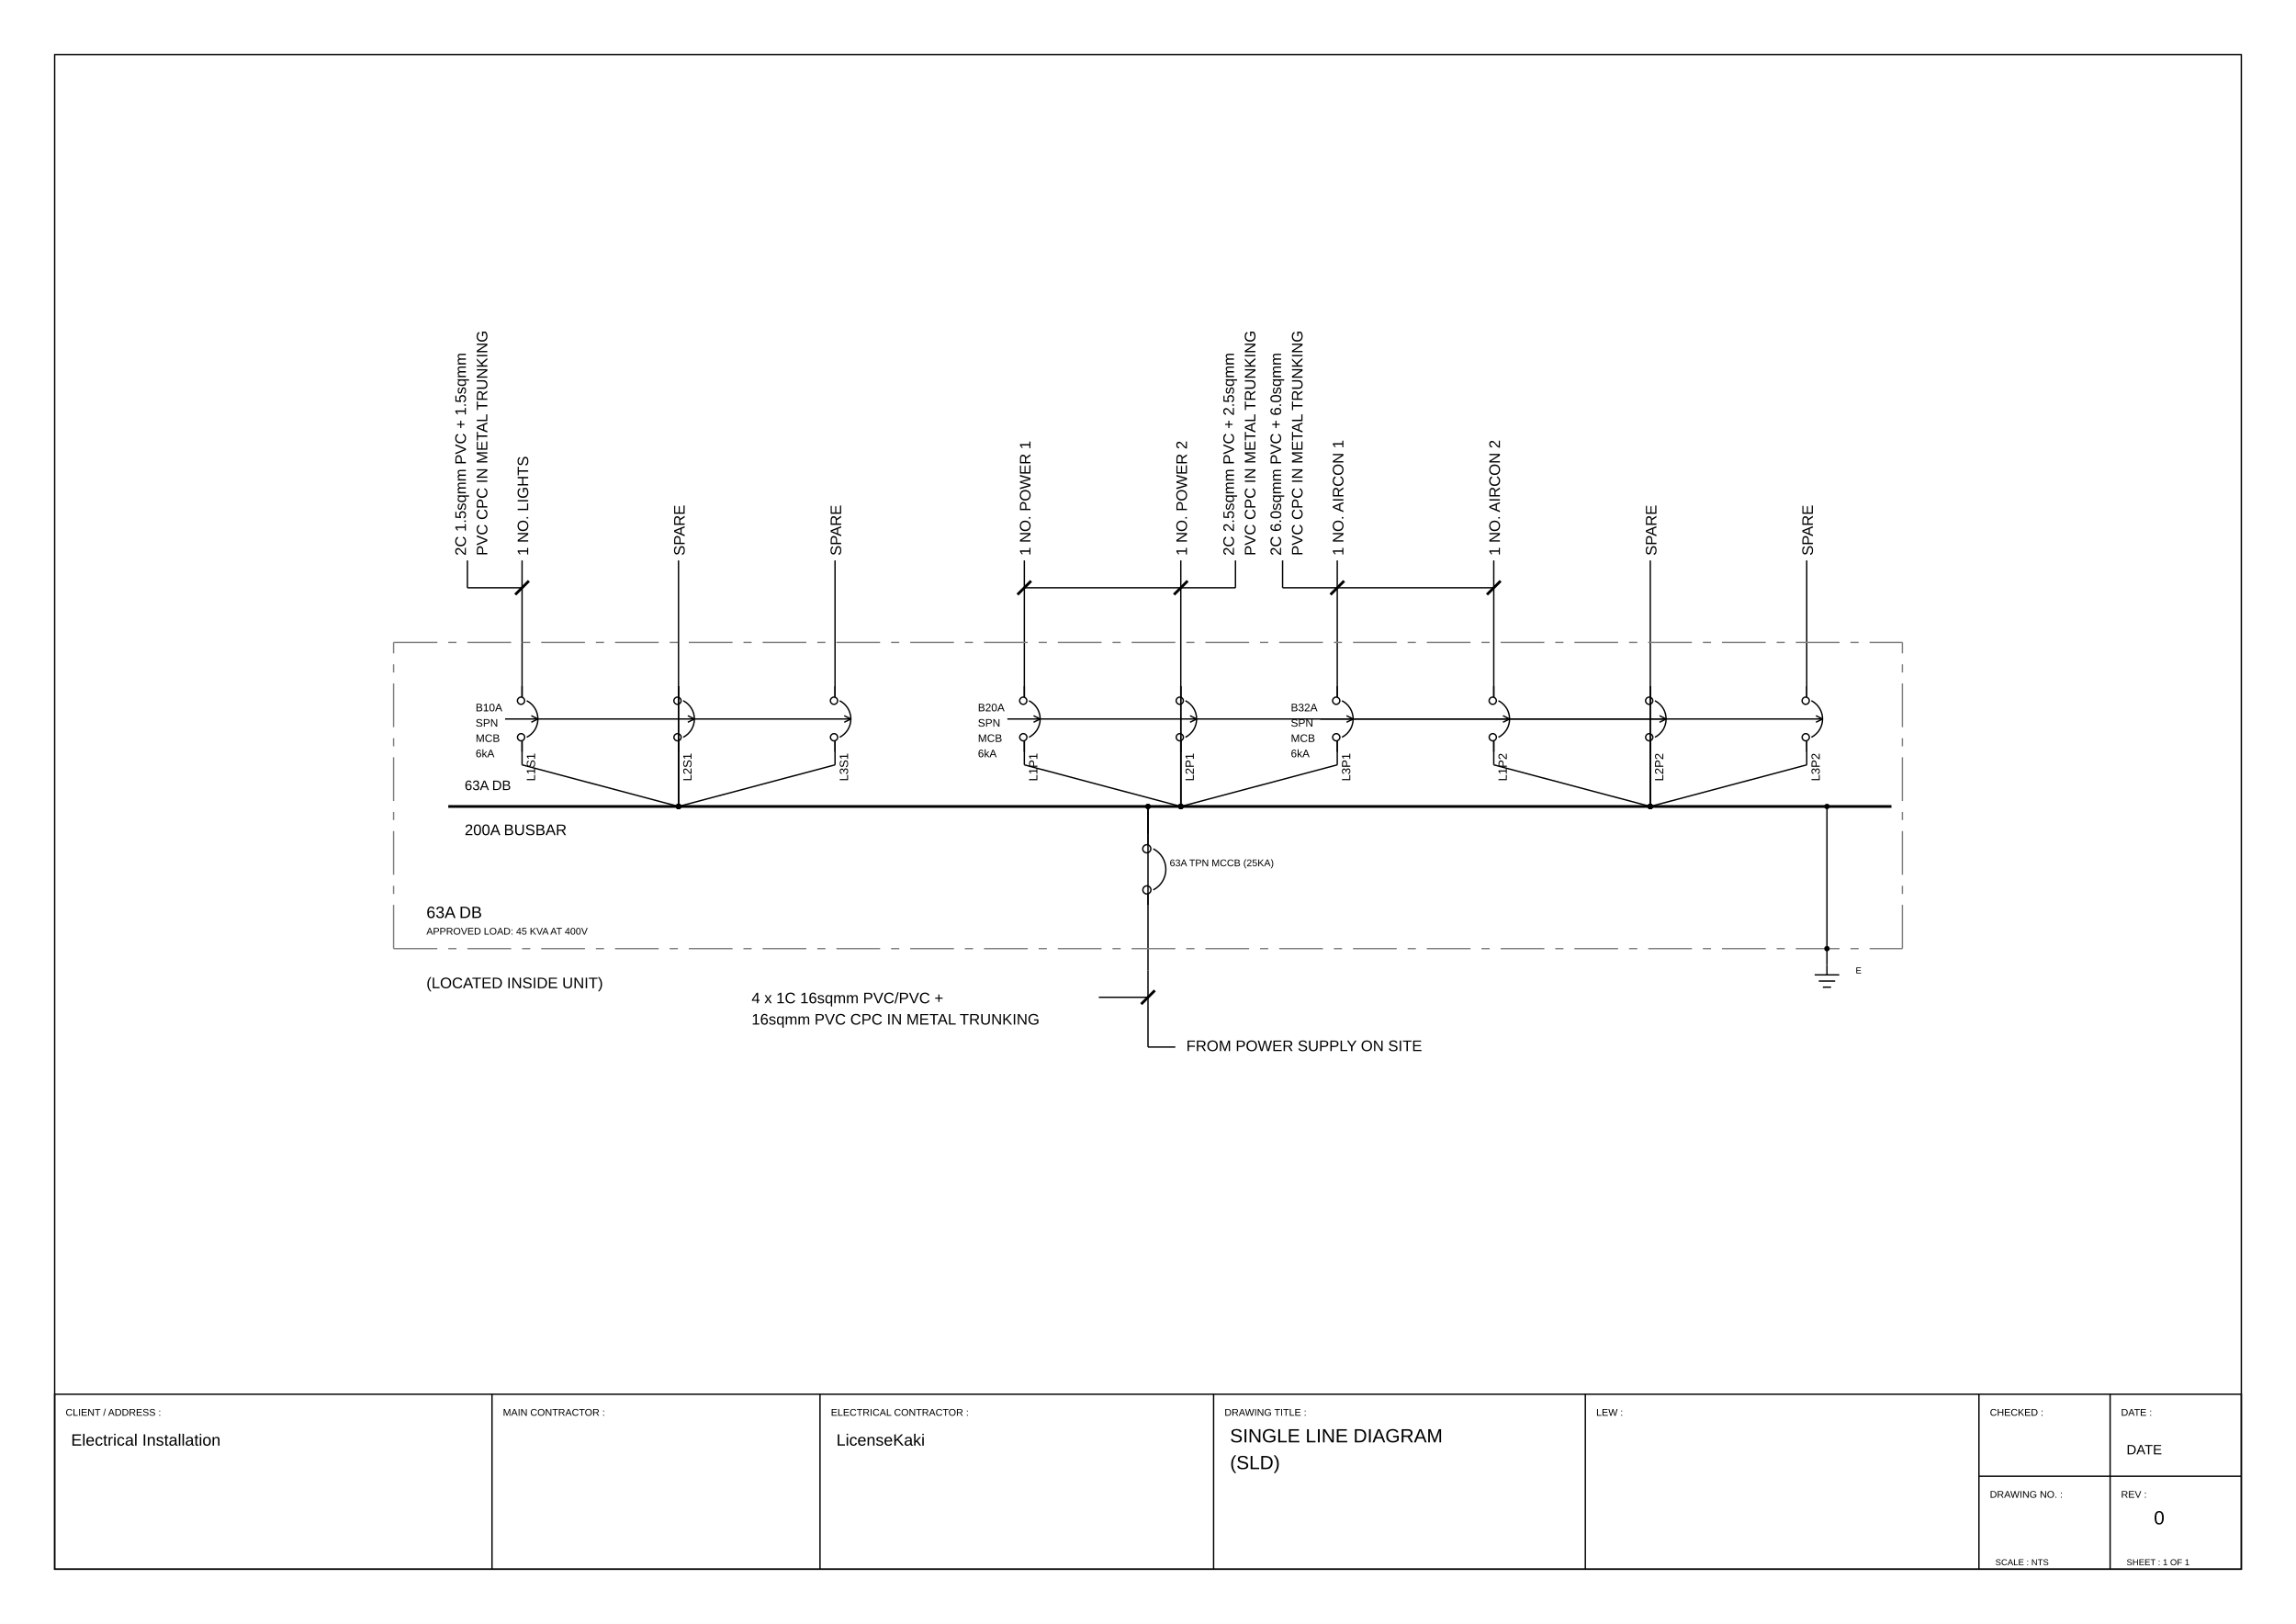
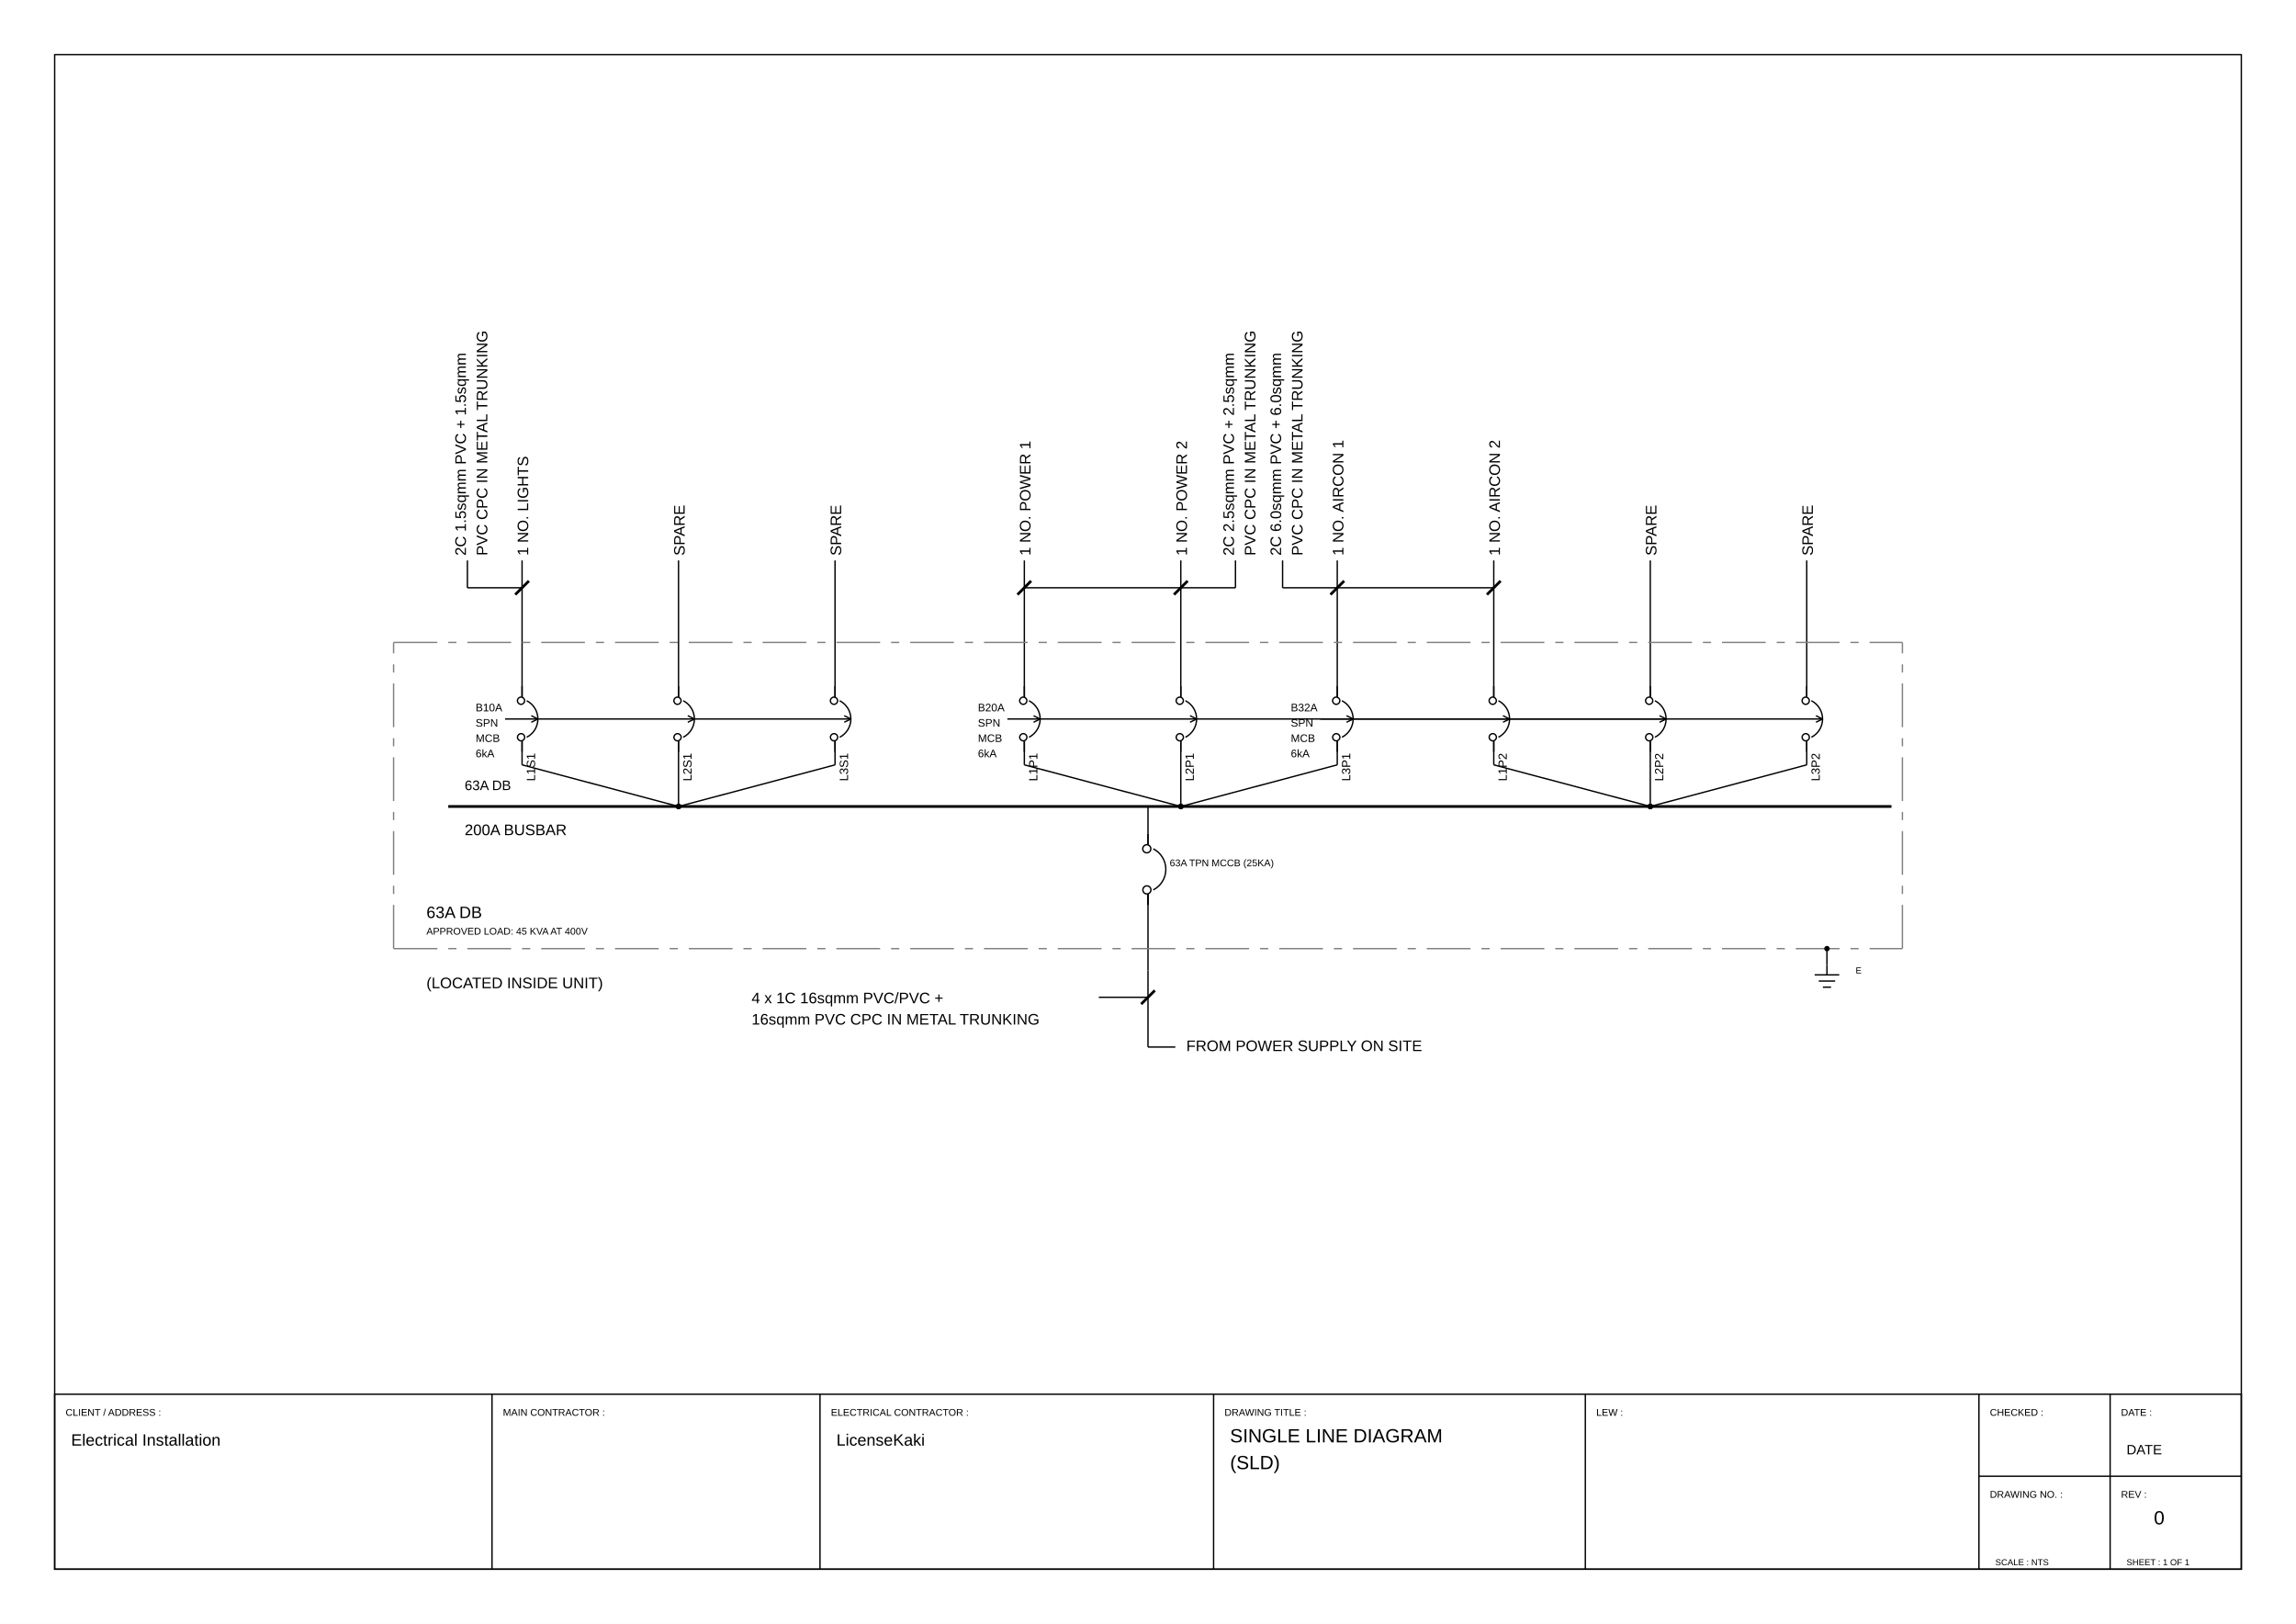
<svg xmlns="http://www.w3.org/2000/svg" viewBox="0 0 420.0 297.0" width="420.0mm" height="297.0mm">
  <rect width="420.0" height="297.0" fill="white" />
  <polygon points="10.00,287.00 410.00,287.00 410.00,10.00 10.00,10.00" stroke="#000000" stroke-width="0.25" fill="none" />
  <polygon points="10.00,287.00 410.00,287.00 410.00,255.00 10.00,255.00" stroke="#000000" stroke-width="0.25" fill="none" />
  <line x1="90.00" y1="255.00" x2="90.00" y2="287.00" stroke="#000000" stroke-width="0.25" fill="none" />
  <line x1="150.00" y1="255.00" x2="150.00" y2="287.00" stroke="#000000" stroke-width="0.25" fill="none" />
  <line x1="222.00" y1="255.00" x2="222.00" y2="287.00" stroke="#000000" stroke-width="0.25" fill="none" />
  <line x1="290.00" y1="255.00" x2="290.00" y2="287.00" stroke="#000000" stroke-width="0.25" fill="none" />
  <line x1="362.00" y1="255.00" x2="362.00" y2="287.00" stroke="#000000" stroke-width="0.25" fill="none" />
  <line x1="362.00" y1="270.00" x2="410.00" y2="270.00" stroke="#000000" stroke-width="0.25" fill="none" />
  <line x1="386.00" y1="255.00" x2="386.00" y2="287.00" stroke="#000000" stroke-width="0.25" fill="none" />
  <text x="12.00" y="258.94" font-family="Arial, Helvetica, sans-serif" font-size="1.8" fill="#000000">CLIENT / ADDRESS :</text>
  <text x="92.00" y="258.94" font-family="Arial, Helvetica, sans-serif" font-size="1.8" fill="#000000">MAIN CONTRACTOR :</text>
  <text x="152.00" y="258.94" font-family="Arial, Helvetica, sans-serif" font-size="1.8" fill="#000000">ELECTRICAL CONTRACTOR :</text>
  <text x="224.00" y="258.94" font-family="Arial, Helvetica, sans-serif" font-size="1.8" fill="#000000">DRAWING TITLE :</text>
  <text x="292.00" y="258.94" font-family="Arial, Helvetica, sans-serif" font-size="1.8" fill="#000000">LEW :</text>
  <text x="364.00" y="258.94" font-family="Arial, Helvetica, sans-serif" font-size="1.8" fill="#000000">CHECKED :</text>
  <text x="388.00" y="258.94" font-family="Arial, Helvetica, sans-serif" font-size="1.8" fill="#000000">DATE :</text>
  <text x="364.00" y="273.94" font-family="Arial, Helvetica, sans-serif" font-size="1.8" fill="#000000">DRAWING NO. :</text>
  <text x="388.00" y="273.94" font-family="Arial, Helvetica, sans-serif" font-size="1.8" fill="#000000">REV :</text>
  <text x="217.00" y="192.24" font-family="Arial, Helvetica, sans-serif" font-size="2.8" fill="#000000">FROM POWER SUPPLY ON SITE</text>
  <path d="M 210.96,162.76 A 4.22,4.22 0 0,0 210.96,155.24" stroke="#000000" stroke-width="0.25" fill="none" />
  <circle cx="209.78" cy="155.24" r="0.74" stroke="#000000" stroke-width="0.25" fill="none" />
  <circle cx="209.80" cy="162.76" r="0.74" stroke="#000000" stroke-width="0.25" fill="none" />
  <line x1="210.00" y1="163.50" x2="210.00" y2="165.50" stroke="#000000" stroke-width="0.25" fill="none" />
  <line x1="210.00" y1="154.50" x2="210.00" y2="152.50" stroke="#000000" stroke-width="0.25" fill="none" />
  <text x="213.96" y="158.44" font-family="Arial, Helvetica, sans-serif" font-size="1.8" fill="#000000">63A TPN MCCB (25KA)</text>
  <line x1="82.00" y1="147.50" x2="346.00" y2="147.50" stroke="#000000" stroke-width="0.50" fill="none" />
  <text x="85.00" y="144.50" font-family="Arial, Helvetica, sans-serif" font-size="2.5" fill="#000000">63A DB</text>
  <text x="85.00" y="152.74" font-family="Arial, Helvetica, sans-serif" font-size="2.8" fill="#000000">200A BUSBAR</text>
  <text x="97.00" y="143.76" font-family="Arial, Helvetica, sans-serif" font-size="2.2" fill="#000000" transform="rotate(-90.0,97.00,142.88)">L1S1</text>
  <path d="M 96.35,134.84 A 3.75,3.75 0 0,0 96.35,128.16" stroke="#000000" stroke-width="0.25" fill="none" />
  <circle cx="95.31" cy="128.16" r="0.66" stroke="#000000" stroke-width="0.25" fill="none" />
  <circle cx="95.32" cy="134.84" r="0.66" stroke="#000000" stroke-width="0.25" fill="none" />
  <line x1="95.50" y1="135.50" x2="95.50" y2="137.50" stroke="#000000" stroke-width="0.25" fill="none" />
  <line x1="95.50" y1="127.50" x2="95.50" y2="125.50" stroke="#000000" stroke-width="0.25" fill="none" />
  <line x1="92.39" y1="131.50" x2="98.39" y2="131.50" stroke="#000000" stroke-width="0.25" fill="none" />
  <line x1="98.39" y1="131.50" x2="97.19" y2="130.90" stroke="#000000" stroke-width="0.25" fill="none" />
  <line x1="98.39" y1="131.50" x2="97.19" y2="132.10" stroke="#000000" stroke-width="0.25" fill="none" />
  <text x="87.00" y="130.10" font-family="Arial, Helvetica, sans-serif" font-size="2.0" fill="#000000">
    <tspan x="87.00">B10A</tspan>
    <tspan x="87.00" dy="2.8">SPN</tspan>
    <tspan x="87.00" dy="2.8">MCB</tspan>
    <tspan x="87.00" dy="2.8">6kA</tspan>
  </text>
  <text x="95.50" y="102.74" font-family="Arial, Helvetica, sans-serif" font-size="2.8" fill="#000000" transform="rotate(-90.0,95.50,101.62)">1 NO. LIGHTS</text>
  <text x="125.62" y="143.76" font-family="Arial, Helvetica, sans-serif" font-size="2.2" fill="#000000" transform="rotate(-90.0,125.62,142.88)">L2S1</text>
  <path d="M 124.98,134.84 A 3.75,3.75 0 0,0 124.98,128.16" stroke="#000000" stroke-width="0.25" fill="none" />
  <circle cx="123.93" cy="128.16" r="0.66" stroke="#000000" stroke-width="0.25" fill="none" />
  <circle cx="123.94" cy="134.84" r="0.66" stroke="#000000" stroke-width="0.25" fill="none" />
  <line x1="124.12" y1="135.50" x2="124.12" y2="137.50" stroke="#000000" stroke-width="0.25" fill="none" />
  <line x1="124.12" y1="127.50" x2="124.12" y2="125.50" stroke="#000000" stroke-width="0.25" fill="none" />
  <line x1="98.39" y1="131.50" x2="127.02" y2="131.50" stroke="#000000" stroke-width="0.25" fill="none" />
  <line x1="127.02" y1="131.50" x2="125.82" y2="130.90" stroke="#000000" stroke-width="0.25" fill="none" />
  <line x1="127.02" y1="131.50" x2="125.82" y2="132.10" stroke="#000000" stroke-width="0.25" fill="none" />
  <text x="124.12" y="102.74" font-family="Arial, Helvetica, sans-serif" font-size="2.8" fill="#000000" transform="rotate(-90.0,124.12,101.62)">SPARE</text>
  <text x="154.25" y="143.76" font-family="Arial, Helvetica, sans-serif" font-size="2.2" fill="#000000" transform="rotate(-90.0,154.25,142.88)">L3S1</text>
  <path d="M 153.60,134.84 A 3.75,3.75 0 0,0 153.60,128.16" stroke="#000000" stroke-width="0.25" fill="none" />
  <circle cx="152.56" cy="128.16" r="0.66" stroke="#000000" stroke-width="0.25" fill="none" />
  <circle cx="152.57" cy="134.84" r="0.66" stroke="#000000" stroke-width="0.25" fill="none" />
  <line x1="152.75" y1="135.50" x2="152.75" y2="137.50" stroke="#000000" stroke-width="0.25" fill="none" />
  <line x1="152.75" y1="127.50" x2="152.75" y2="125.50" stroke="#000000" stroke-width="0.25" fill="none" />
  <line x1="127.02" y1="131.50" x2="155.64" y2="131.50" stroke="#000000" stroke-width="0.25" fill="none" />
  <line x1="155.64" y1="131.50" x2="154.44" y2="130.90" stroke="#000000" stroke-width="0.25" fill="none" />
  <line x1="155.64" y1="131.50" x2="154.44" y2="132.10" stroke="#000000" stroke-width="0.25" fill="none" />
  <text x="152.75" y="102.74" font-family="Arial, Helvetica, sans-serif" font-size="2.8" fill="#000000" transform="rotate(-90.0,152.75,101.62)">SPARE</text>
  <text x="188.88" y="143.76" font-family="Arial, Helvetica, sans-serif" font-size="2.2" fill="#000000" transform="rotate(-90.0,188.88,142.88)">L1P1</text>
  <path d="M 188.23,134.84 A 3.75,3.75 0 0,0 188.23,128.16" stroke="#000000" stroke-width="0.25" fill="none" />
  <circle cx="187.18" cy="128.16" r="0.66" stroke="#000000" stroke-width="0.25" fill="none" />
  <circle cx="187.19" cy="134.84" r="0.66" stroke="#000000" stroke-width="0.25" fill="none" />
  <line x1="187.38" y1="135.50" x2="187.38" y2="137.50" stroke="#000000" stroke-width="0.25" fill="none" />
  <line x1="187.38" y1="127.50" x2="187.38" y2="125.50" stroke="#000000" stroke-width="0.25" fill="none" />
  <line x1="184.27" y1="131.50" x2="190.27" y2="131.50" stroke="#000000" stroke-width="0.25" fill="none" />
  <line x1="190.27" y1="131.50" x2="189.07" y2="130.90" stroke="#000000" stroke-width="0.25" fill="none" />
  <line x1="190.27" y1="131.50" x2="189.07" y2="132.10" stroke="#000000" stroke-width="0.25" fill="none" />
  <text x="178.88" y="130.10" font-family="Arial, Helvetica, sans-serif" font-size="2.0" fill="#000000">
    <tspan x="178.88">B20A</tspan>
    <tspan x="178.88" dy="2.8">SPN</tspan>
    <tspan x="178.88" dy="2.8">MCB</tspan>
    <tspan x="178.88" dy="2.8">6kA</tspan>
  </text>
  <text x="187.38" y="102.74" font-family="Arial, Helvetica, sans-serif" font-size="2.8" fill="#000000" transform="rotate(-90.0,187.38,101.62)">1 NO. POWER 1</text>
  <text x="217.50" y="143.76" font-family="Arial, Helvetica, sans-serif" font-size="2.2" fill="#000000" transform="rotate(-90.0,217.50,142.88)">L2P1</text>
  <path d="M 216.85,134.84 A 3.75,3.75 0 0,0 216.85,128.16" stroke="#000000" stroke-width="0.25" fill="none" />
  <circle cx="215.81" cy="128.16" r="0.66" stroke="#000000" stroke-width="0.25" fill="none" />
  <circle cx="215.82" cy="134.84" r="0.66" stroke="#000000" stroke-width="0.25" fill="none" />
  <line x1="216.00" y1="135.50" x2="216.00" y2="137.50" stroke="#000000" stroke-width="0.25" fill="none" />
  <line x1="216.00" y1="127.50" x2="216.00" y2="125.50" stroke="#000000" stroke-width="0.25" fill="none" />
  <line x1="190.27" y1="131.50" x2="218.89" y2="131.50" stroke="#000000" stroke-width="0.25" fill="none" />
  <line x1="218.89" y1="131.50" x2="217.69" y2="130.90" stroke="#000000" stroke-width="0.25" fill="none" />
  <line x1="218.89" y1="131.50" x2="217.69" y2="132.10" stroke="#000000" stroke-width="0.25" fill="none" />
  <text x="216.00" y="102.74" font-family="Arial, Helvetica, sans-serif" font-size="2.8" fill="#000000" transform="rotate(-90.0,216.00,101.62)">1 NO. POWER 2</text>
  <text x="246.12" y="143.76" font-family="Arial, Helvetica, sans-serif" font-size="2.2" fill="#000000" transform="rotate(-90.0,246.12,142.88)">L3P1</text>
  <path d="M 245.48,134.84 A 3.75,3.75 0 0,0 245.48,128.16" stroke="#000000" stroke-width="0.25" fill="none" />
  <circle cx="244.43" cy="128.16" r="0.66" stroke="#000000" stroke-width="0.25" fill="none" />
  <circle cx="244.44" cy="134.84" r="0.66" stroke="#000000" stroke-width="0.25" fill="none" />
  <line x1="244.62" y1="135.50" x2="244.62" y2="137.50" stroke="#000000" stroke-width="0.25" fill="none" />
  <line x1="244.62" y1="127.50" x2="244.62" y2="125.50" stroke="#000000" stroke-width="0.25" fill="none" />
  <line x1="241.52" y1="131.50" x2="247.52" y2="131.50" stroke="#000000" stroke-width="0.25" fill="none" />
  <line x1="247.52" y1="131.50" x2="246.32" y2="130.90" stroke="#000000" stroke-width="0.25" fill="none" />
  <line x1="247.52" y1="131.50" x2="246.32" y2="132.10" stroke="#000000" stroke-width="0.25" fill="none" />
  <text x="236.12" y="130.10" font-family="Arial, Helvetica, sans-serif" font-size="2.0" fill="#000000">
    <tspan x="236.12">B32A</tspan>
    <tspan x="236.12" dy="2.8">SPN</tspan>
    <tspan x="236.12" dy="2.8">MCB</tspan>
    <tspan x="236.12" dy="2.8">6kA</tspan>
  </text>
  <text x="244.62" y="102.74" font-family="Arial, Helvetica, sans-serif" font-size="2.8" fill="#000000" transform="rotate(-90.0,244.62,101.62)">1 NO. AIRCON 1</text>
  <text x="274.75" y="143.76" font-family="Arial, Helvetica, sans-serif" font-size="2.2" fill="#000000" transform="rotate(-90.0,274.75,142.88)">L1P2</text>
  <path d="M 274.10,134.84 A 3.75,3.75 0 0,0 274.10,128.16" stroke="#000000" stroke-width="0.25" fill="none" />
  <circle cx="273.06" cy="128.16" r="0.66" stroke="#000000" stroke-width="0.25" fill="none" />
  <circle cx="273.07" cy="134.84" r="0.66" stroke="#000000" stroke-width="0.25" fill="none" />
  <line x1="273.25" y1="135.50" x2="273.25" y2="137.50" stroke="#000000" stroke-width="0.25" fill="none" />
  <line x1="273.25" y1="127.50" x2="273.25" y2="125.50" stroke="#000000" stroke-width="0.25" fill="none" />
  <line x1="247.52" y1="131.50" x2="276.14" y2="131.50" stroke="#000000" stroke-width="0.25" fill="none" />
  <line x1="276.14" y1="131.50" x2="274.94" y2="130.90" stroke="#000000" stroke-width="0.25" fill="none" />
  <line x1="276.14" y1="131.50" x2="274.94" y2="132.10" stroke="#000000" stroke-width="0.25" fill="none" />
  <text x="273.25" y="102.74" font-family="Arial, Helvetica, sans-serif" font-size="2.8" fill="#000000" transform="rotate(-90.0,273.25,101.62)">1 NO. AIRCON 2</text>
  <text x="303.38" y="143.76" font-family="Arial, Helvetica, sans-serif" font-size="2.2" fill="#000000" transform="rotate(-90.0,303.38,142.88)">L2P2</text>
  <path d="M 302.73,134.84 A 3.75,3.75 0 0,0 302.73,128.16" stroke="#000000" stroke-width="0.25" fill="none" />
  <circle cx="301.68" cy="128.16" r="0.66" stroke="#000000" stroke-width="0.25" fill="none" />
  <circle cx="301.69" cy="134.84" r="0.66" stroke="#000000" stroke-width="0.25" fill="none" />
  <line x1="301.88" y1="135.50" x2="301.88" y2="137.50" stroke="#000000" stroke-width="0.25" fill="none" />
  <line x1="301.88" y1="127.50" x2="301.88" y2="125.50" stroke="#000000" stroke-width="0.25" fill="none" />
  <line x1="218.89" y1="131.50" x2="304.77" y2="131.50" stroke="#000000" stroke-width="0.25" fill="none" />
  <line x1="304.77" y1="131.50" x2="303.57" y2="130.90" stroke="#000000" stroke-width="0.25" fill="none" />
  <line x1="304.77" y1="131.50" x2="303.57" y2="132.10" stroke="#000000" stroke-width="0.25" fill="none" />
  <text x="301.88" y="102.74" font-family="Arial, Helvetica, sans-serif" font-size="2.8" fill="#000000" transform="rotate(-90.0,301.88,101.62)">SPARE</text>
  <text x="332.00" y="143.76" font-family="Arial, Helvetica, sans-serif" font-size="2.2" fill="#000000" transform="rotate(-90.0,332.00,142.88)">L3P2</text>
  <path d="M 331.35,134.84 A 3.75,3.75 0 0,0 331.35,128.16" stroke="#000000" stroke-width="0.25" fill="none" />
  <circle cx="330.31" cy="128.16" r="0.66" stroke="#000000" stroke-width="0.25" fill="none" />
  <circle cx="330.32" cy="134.84" r="0.66" stroke="#000000" stroke-width="0.25" fill="none" />
  <line x1="330.50" y1="135.50" x2="330.50" y2="137.50" stroke="#000000" stroke-width="0.25" fill="none" />
  <line x1="330.50" y1="127.50" x2="330.50" y2="125.50" stroke="#000000" stroke-width="0.25" fill="none" />
  <line x1="276.14" y1="131.50" x2="333.39" y2="131.50" stroke="#000000" stroke-width="0.25" fill="none" />
  <line x1="333.39" y1="131.50" x2="332.19" y2="130.90" stroke="#000000" stroke-width="0.25" fill="none" />
  <line x1="333.39" y1="131.50" x2="332.19" y2="132.10" stroke="#000000" stroke-width="0.25" fill="none" />
  <text x="330.50" y="102.74" font-family="Arial, Helvetica, sans-serif" font-size="2.8" fill="#000000" transform="rotate(-90.0,330.50,101.62)">SPARE</text>
  <text x="84.10" y="102.74" font-family="Arial, Helvetica, sans-serif" font-size="2.8" fill="#000000" transform="rotate(-90.0,84.10,101.62)">2C 1.5sqmm PVC + 1.5sqmm</text>
  <text x="88.02" y="102.74" font-family="Arial, Helvetica, sans-serif" font-size="2.8" fill="#000000" transform="rotate(-90.0,88.02,101.62)">PVC CPC IN METAL TRUNKING</text>
  <text x="224.60" y="102.74" font-family="Arial, Helvetica, sans-serif" font-size="2.8" fill="#000000" transform="rotate(-90.0,224.60,101.62)">2C 2.5sqmm PVC + 2.5sqmm</text>
  <text x="228.52" y="102.74" font-family="Arial, Helvetica, sans-serif" font-size="2.8" fill="#000000" transform="rotate(-90.0,228.52,101.62)">PVC CPC IN METAL TRUNKING</text>
  <text x="233.22" y="102.74" font-family="Arial, Helvetica, sans-serif" font-size="2.8" fill="#000000" transform="rotate(-90.0,233.22,101.62)">2C 6.0sqmm PVC + 6.0sqmm</text>
  <text x="237.14" y="102.74" font-family="Arial, Helvetica, sans-serif" font-size="2.8" fill="#000000" transform="rotate(-90.0,237.14,101.62)">PVC CPC IN METAL TRUNKING</text>
  <text x="78.00" y="167.90" font-family="Arial, Helvetica, sans-serif" font-size="3.0" fill="#000000">63A DB</text>
  <text x="78.00" y="170.94" font-family="Arial, Helvetica, sans-serif" font-size="1.8" fill="#000000">APPROVED LOAD: 45 KVA AT 400V</text>
  <text x="78.00" y="180.74" font-family="Arial, Helvetica, sans-serif" font-size="2.8" fill="#000000">(LOCATED INSIDE UNIT)</text>
  <line x1="334.20" y1="176.50" x2="334.20" y2="178.30" stroke="#000000" stroke-width="0.25" fill="none" />
  <line x1="331.95" y1="178.30" x2="336.45" y2="178.30" stroke="#000000" stroke-width="0.25" fill="none" />
  <line x1="332.70" y1="179.43" x2="335.70" y2="179.43" stroke="#000000" stroke-width="0.25" fill="none" />
  <line x1="333.45" y1="180.55" x2="334.95" y2="180.55" stroke="#000000" stroke-width="0.25" fill="none" />
  <text x="339.45" y="178.03" font-family="Arial, Helvetica, sans-serif" font-size="1.6" fill="#000000">E</text>
  <text x="137.48" y="183.49" font-family="Arial, Helvetica, sans-serif" font-size="2.8" fill="#000000">
    <tspan x="137.48">4 x 1C 16sqmm PVC/PVC +</tspan>
    <tspan x="137.48" dy="3.9">16sqmm PVC CPC IN METAL TRUNKING</tspan>
  </text>
  <line x1="210.00" y1="191.50" x2="215.00" y2="191.50" stroke="#000000" stroke-width="0.25" fill="none" />
  <line x1="210.00" y1="191.50" x2="210.00" y2="177.50" stroke="#000000" stroke-width="0.25" fill="none" />
  <line x1="210.00" y1="177.50" x2="210.00" y2="163.50" stroke="#000000" stroke-width="0.25" fill="none" />
-   <line x1="210.00" y1="147.50" x2="210.00" y2="163.50" stroke="#000000" stroke-width="0.25" fill="none" />
-   <line x1="210.00" y1="147.50" x2="210.00" y2="152.50" stroke="#000000" stroke-width="0.25" fill="none" />
+   <line x1="210.00" y1="165.50" x2="210.00" y2="163.50" stroke="#000000" stroke-width="0.25" fill="none" />
+   <line x1="210.00" y1="154.50" x2="210.00" y2="152.50" stroke="#000000" stroke-width="0.25" fill="none" />
  <line x1="210.00" y1="152.50" x2="210.00" y2="147.50" stroke="#000000" stroke-width="0.25" fill="none" />
  <line x1="95.50" y1="139.89" x2="95.50" y2="135.50" stroke="#000000" stroke-width="0.25" fill="none" />
  <line x1="95.50" y1="127.50" x2="95.50" y2="125.50" stroke="#000000" stroke-width="0.25" fill="none" />
  <line x1="95.50" y1="125.50" x2="95.50" y2="102.50" stroke="#000000" stroke-width="0.25" fill="none" />
  <line x1="124.12" y1="147.50" x2="124.12" y2="135.50" stroke="#000000" stroke-width="0.25" fill="none" />
-   <line x1="124.12" y1="147.50" x2="124.12" y2="125.50" stroke="#000000" stroke-width="0.25" fill="none" />
-   <line x1="124.12" y1="147.50" x2="124.12" y2="102.50" stroke="#000000" stroke-width="0.25" fill="none" />
+   <line x1="124.12" y1="127.50" x2="124.12" y2="125.50" stroke="#000000" stroke-width="0.25" fill="none" />
+   <line x1="124.12" y1="125.50" x2="124.12" y2="102.50" stroke="#000000" stroke-width="0.25" fill="none" />
  <line x1="152.75" y1="139.89" x2="152.75" y2="135.50" stroke="#000000" stroke-width="0.25" fill="none" />
  <line x1="152.75" y1="127.50" x2="152.75" y2="125.50" stroke="#000000" stroke-width="0.25" fill="none" />
  <line x1="152.75" y1="125.50" x2="152.75" y2="102.50" stroke="#000000" stroke-width="0.25" fill="none" />
  <line x1="187.38" y1="139.89" x2="187.38" y2="135.50" stroke="#000000" stroke-width="0.25" fill="none" />
  <line x1="187.38" y1="127.50" x2="187.38" y2="125.50" stroke="#000000" stroke-width="0.25" fill="none" />
  <line x1="187.38" y1="125.50" x2="187.38" y2="102.50" stroke="#000000" stroke-width="0.25" fill="none" />
  <line x1="216.00" y1="147.50" x2="216.00" y2="135.50" stroke="#000000" stroke-width="0.25" fill="none" />
-   <line x1="216.00" y1="147.50" x2="216.00" y2="125.50" stroke="#000000" stroke-width="0.25" fill="none" />
-   <line x1="216.00" y1="147.50" x2="216.00" y2="102.50" stroke="#000000" stroke-width="0.25" fill="none" />
+   <line x1="216.00" y1="127.50" x2="216.00" y2="125.50" stroke="#000000" stroke-width="0.25" fill="none" />
+   <line x1="216.00" y1="125.50" x2="216.00" y2="102.50" stroke="#000000" stroke-width="0.25" fill="none" />
  <line x1="244.62" y1="139.89" x2="244.62" y2="135.50" stroke="#000000" stroke-width="0.25" fill="none" />
  <line x1="244.62" y1="127.50" x2="244.62" y2="125.50" stroke="#000000" stroke-width="0.25" fill="none" />
  <line x1="244.62" y1="125.50" x2="244.62" y2="102.50" stroke="#000000" stroke-width="0.25" fill="none" />
  <line x1="273.25" y1="139.89" x2="273.25" y2="135.50" stroke="#000000" stroke-width="0.25" fill="none" />
  <line x1="273.25" y1="127.50" x2="273.25" y2="125.50" stroke="#000000" stroke-width="0.25" fill="none" />
  <line x1="273.25" y1="125.50" x2="273.25" y2="102.50" stroke="#000000" stroke-width="0.25" fill="none" />
  <line x1="301.88" y1="147.50" x2="301.88" y2="135.50" stroke="#000000" stroke-width="0.25" fill="none" />
-   <line x1="301.88" y1="147.50" x2="301.88" y2="125.50" stroke="#000000" stroke-width="0.25" fill="none" />
-   <line x1="301.88" y1="147.50" x2="301.88" y2="102.50" stroke="#000000" stroke-width="0.25" fill="none" />
+   <line x1="301.88" y1="127.50" x2="301.88" y2="125.50" stroke="#000000" stroke-width="0.25" fill="none" />
+   <line x1="301.88" y1="125.50" x2="301.88" y2="102.50" stroke="#000000" stroke-width="0.25" fill="none" />
  <line x1="330.50" y1="139.89" x2="330.50" y2="135.50" stroke="#000000" stroke-width="0.25" fill="none" />
  <line x1="330.50" y1="127.50" x2="330.50" y2="125.50" stroke="#000000" stroke-width="0.25" fill="none" />
  <line x1="330.50" y1="125.50" x2="330.50" y2="102.50" stroke="#000000" stroke-width="0.25" fill="none" />
  <line x1="85.50" y1="107.50" x2="85.50" y2="102.50" stroke="#000000" stroke-width="0.25" fill="none" />
  <line x1="226.00" y1="107.50" x2="226.00" y2="102.50" stroke="#000000" stroke-width="0.25" fill="none" />
  <line x1="234.62" y1="107.50" x2="234.62" y2="102.50" stroke="#000000" stroke-width="0.25" fill="none" />
-   <line x1="334.20" y1="147.50" x2="334.20" y2="176.50" stroke="#000000" stroke-width="0.25" fill="none" />
+   <line x1="334.20" y1="173.50" x2="334.20" y2="176.50" stroke="#000000" stroke-width="0.25" fill="none" />
  <line x1="208.75" y1="183.65" x2="211.25" y2="181.15" stroke="#000000" stroke-width="0.50" fill="none" />
  <line x1="94.25" y1="108.75" x2="96.75" y2="106.25" stroke="#000000" stroke-width="0.50" fill="none" />
  <line x1="186.12" y1="108.75" x2="188.62" y2="106.25" stroke="#000000" stroke-width="0.50" fill="none" />
  <line x1="214.75" y1="108.75" x2="217.25" y2="106.25" stroke="#000000" stroke-width="0.50" fill="none" />
  <line x1="243.38" y1="108.75" x2="245.88" y2="106.25" stroke="#000000" stroke-width="0.50" fill="none" />
  <line x1="272.00" y1="108.75" x2="274.50" y2="106.25" stroke="#000000" stroke-width="0.50" fill="none" />
  <line x1="210.00" y1="182.40" x2="201.00" y2="182.40" stroke="#000000" stroke-width="0.25" fill="none" />
  <line x1="85.50" y1="107.50" x2="95.50" y2="107.50" stroke="#000000" stroke-width="0.25" fill="none" />
  <line x1="187.38" y1="107.50" x2="226.00" y2="107.50" stroke="#000000" stroke-width="0.25" fill="none" />
  <line x1="234.62" y1="107.50" x2="273.25" y2="107.50" stroke="#000000" stroke-width="0.25" fill="none" />
  <line x1="124.12" y1="147.50" x2="95.50" y2="139.89" stroke="#000000" stroke-width="0.25" fill="none" />
  <line x1="124.12" y1="147.50" x2="152.75" y2="139.89" stroke="#000000" stroke-width="0.25" fill="none" />
  <line x1="216.00" y1="147.50" x2="187.38" y2="139.89" stroke="#000000" stroke-width="0.25" fill="none" />
  <line x1="216.00" y1="147.50" x2="244.62" y2="139.89" stroke="#000000" stroke-width="0.25" fill="none" />
  <line x1="301.88" y1="147.50" x2="273.25" y2="139.89" stroke="#000000" stroke-width="0.25" fill="none" />
  <line x1="301.88" y1="147.50" x2="330.50" y2="139.89" stroke="#000000" stroke-width="0.25" fill="none" />
  <line x1="72.00" y1="173.50" x2="80.00" y2="173.50" stroke="#808080" stroke-width="0.25" fill="none" />
  <line x1="82.00" y1="173.50" x2="83.50" y2="173.50" stroke="#808080" stroke-width="0.25" fill="none" />
  <line x1="85.50" y1="173.50" x2="93.50" y2="173.50" stroke="#808080" stroke-width="0.25" fill="none" />
  <line x1="95.50" y1="173.50" x2="97.00" y2="173.50" stroke="#808080" stroke-width="0.25" fill="none" />
  <line x1="99.00" y1="173.50" x2="107.00" y2="173.50" stroke="#808080" stroke-width="0.25" fill="none" />
  <line x1="109.00" y1="173.50" x2="110.50" y2="173.50" stroke="#808080" stroke-width="0.25" fill="none" />
  <line x1="112.50" y1="173.50" x2="120.50" y2="173.50" stroke="#808080" stroke-width="0.25" fill="none" />
  <line x1="122.50" y1="173.50" x2="124.00" y2="173.50" stroke="#808080" stroke-width="0.25" fill="none" />
  <line x1="126.00" y1="173.50" x2="134.00" y2="173.50" stroke="#808080" stroke-width="0.25" fill="none" />
  <line x1="136.00" y1="173.50" x2="137.50" y2="173.50" stroke="#808080" stroke-width="0.25" fill="none" />
  <line x1="139.50" y1="173.50" x2="147.50" y2="173.50" stroke="#808080" stroke-width="0.25" fill="none" />
  <line x1="149.50" y1="173.50" x2="151.00" y2="173.50" stroke="#808080" stroke-width="0.25" fill="none" />
  <line x1="153.00" y1="173.50" x2="161.00" y2="173.50" stroke="#808080" stroke-width="0.25" fill="none" />
  <line x1="163.00" y1="173.50" x2="164.50" y2="173.50" stroke="#808080" stroke-width="0.25" fill="none" />
  <line x1="166.50" y1="173.50" x2="174.50" y2="173.50" stroke="#808080" stroke-width="0.25" fill="none" />
  <line x1="176.50" y1="173.50" x2="178.00" y2="173.50" stroke="#808080" stroke-width="0.25" fill="none" />
  <line x1="180.00" y1="173.50" x2="188.00" y2="173.50" stroke="#808080" stroke-width="0.25" fill="none" />
  <line x1="190.00" y1="173.50" x2="191.50" y2="173.50" stroke="#808080" stroke-width="0.25" fill="none" />
  <line x1="193.50" y1="173.50" x2="201.50" y2="173.50" stroke="#808080" stroke-width="0.25" fill="none" />
  <line x1="203.50" y1="173.50" x2="205.00" y2="173.50" stroke="#808080" stroke-width="0.25" fill="none" />
  <line x1="207.00" y1="173.50" x2="215.00" y2="173.50" stroke="#808080" stroke-width="0.25" fill="none" />
  <line x1="217.00" y1="173.50" x2="218.50" y2="173.50" stroke="#808080" stroke-width="0.25" fill="none" />
  <line x1="220.50" y1="173.50" x2="228.50" y2="173.50" stroke="#808080" stroke-width="0.25" fill="none" />
  <line x1="230.50" y1="173.50" x2="232.00" y2="173.50" stroke="#808080" stroke-width="0.25" fill="none" />
  <line x1="234.00" y1="173.50" x2="242.00" y2="173.50" stroke="#808080" stroke-width="0.25" fill="none" />
  <line x1="244.00" y1="173.50" x2="245.50" y2="173.50" stroke="#808080" stroke-width="0.25" fill="none" />
  <line x1="247.50" y1="173.50" x2="255.50" y2="173.50" stroke="#808080" stroke-width="0.25" fill="none" />
  <line x1="257.50" y1="173.50" x2="259.00" y2="173.50" stroke="#808080" stroke-width="0.25" fill="none" />
  <line x1="261.00" y1="173.50" x2="269.00" y2="173.50" stroke="#808080" stroke-width="0.25" fill="none" />
  <line x1="271.00" y1="173.50" x2="272.50" y2="173.50" stroke="#808080" stroke-width="0.25" fill="none" />
  <line x1="274.50" y1="173.50" x2="282.50" y2="173.50" stroke="#808080" stroke-width="0.25" fill="none" />
  <line x1="284.50" y1="173.50" x2="286.00" y2="173.50" stroke="#808080" stroke-width="0.25" fill="none" />
  <line x1="288.00" y1="173.50" x2="296.00" y2="173.50" stroke="#808080" stroke-width="0.25" fill="none" />
  <line x1="298.00" y1="173.50" x2="299.50" y2="173.50" stroke="#808080" stroke-width="0.25" fill="none" />
  <line x1="301.50" y1="173.50" x2="309.50" y2="173.50" stroke="#808080" stroke-width="0.25" fill="none" />
  <line x1="311.50" y1="173.50" x2="313.00" y2="173.50" stroke="#808080" stroke-width="0.25" fill="none" />
  <line x1="315.00" y1="173.50" x2="323.00" y2="173.50" stroke="#808080" stroke-width="0.25" fill="none" />
  <line x1="325.00" y1="173.50" x2="326.50" y2="173.50" stroke="#808080" stroke-width="0.25" fill="none" />
  <line x1="328.50" y1="173.50" x2="336.50" y2="173.50" stroke="#808080" stroke-width="0.25" fill="none" />
  <line x1="338.50" y1="173.50" x2="340.00" y2="173.50" stroke="#808080" stroke-width="0.25" fill="none" />
  <line x1="342.00" y1="173.50" x2="348.00" y2="173.50" stroke="#808080" stroke-width="0.25" fill="none" />
  <line x1="72.00" y1="117.50" x2="80.00" y2="117.50" stroke="#808080" stroke-width="0.25" fill="none" />
  <line x1="82.00" y1="117.50" x2="83.50" y2="117.50" stroke="#808080" stroke-width="0.25" fill="none" />
  <line x1="85.50" y1="117.50" x2="93.50" y2="117.50" stroke="#808080" stroke-width="0.25" fill="none" />
  <line x1="95.50" y1="117.50" x2="97.00" y2="117.50" stroke="#808080" stroke-width="0.25" fill="none" />
  <line x1="99.00" y1="117.50" x2="107.00" y2="117.50" stroke="#808080" stroke-width="0.25" fill="none" />
  <line x1="109.00" y1="117.50" x2="110.50" y2="117.50" stroke="#808080" stroke-width="0.25" fill="none" />
  <line x1="112.50" y1="117.50" x2="120.50" y2="117.50" stroke="#808080" stroke-width="0.25" fill="none" />
  <line x1="122.50" y1="117.50" x2="124.00" y2="117.50" stroke="#808080" stroke-width="0.25" fill="none" />
  <line x1="126.00" y1="117.50" x2="134.00" y2="117.50" stroke="#808080" stroke-width="0.25" fill="none" />
  <line x1="136.00" y1="117.50" x2="137.50" y2="117.50" stroke="#808080" stroke-width="0.25" fill="none" />
  <line x1="139.50" y1="117.50" x2="147.50" y2="117.50" stroke="#808080" stroke-width="0.25" fill="none" />
  <line x1="149.50" y1="117.50" x2="151.00" y2="117.50" stroke="#808080" stroke-width="0.25" fill="none" />
  <line x1="153.00" y1="117.50" x2="161.00" y2="117.50" stroke="#808080" stroke-width="0.25" fill="none" />
  <line x1="163.00" y1="117.50" x2="164.50" y2="117.50" stroke="#808080" stroke-width="0.25" fill="none" />
  <line x1="166.50" y1="117.50" x2="174.50" y2="117.50" stroke="#808080" stroke-width="0.25" fill="none" />
  <line x1="176.50" y1="117.50" x2="178.00" y2="117.50" stroke="#808080" stroke-width="0.25" fill="none" />
  <line x1="180.00" y1="117.50" x2="188.00" y2="117.50" stroke="#808080" stroke-width="0.25" fill="none" />
  <line x1="190.00" y1="117.50" x2="191.50" y2="117.50" stroke="#808080" stroke-width="0.25" fill="none" />
  <line x1="193.50" y1="117.50" x2="201.50" y2="117.50" stroke="#808080" stroke-width="0.25" fill="none" />
  <line x1="203.50" y1="117.50" x2="205.00" y2="117.50" stroke="#808080" stroke-width="0.25" fill="none" />
  <line x1="207.00" y1="117.50" x2="215.00" y2="117.50" stroke="#808080" stroke-width="0.25" fill="none" />
  <line x1="217.00" y1="117.50" x2="218.50" y2="117.50" stroke="#808080" stroke-width="0.25" fill="none" />
  <line x1="220.50" y1="117.50" x2="228.50" y2="117.50" stroke="#808080" stroke-width="0.25" fill="none" />
  <line x1="230.50" y1="117.50" x2="232.00" y2="117.50" stroke="#808080" stroke-width="0.25" fill="none" />
  <line x1="234.00" y1="117.50" x2="242.00" y2="117.50" stroke="#808080" stroke-width="0.25" fill="none" />
  <line x1="244.00" y1="117.50" x2="245.50" y2="117.50" stroke="#808080" stroke-width="0.25" fill="none" />
  <line x1="247.50" y1="117.50" x2="255.50" y2="117.50" stroke="#808080" stroke-width="0.25" fill="none" />
  <line x1="257.50" y1="117.50" x2="259.00" y2="117.50" stroke="#808080" stroke-width="0.25" fill="none" />
  <line x1="261.00" y1="117.50" x2="269.00" y2="117.50" stroke="#808080" stroke-width="0.25" fill="none" />
  <line x1="271.00" y1="117.50" x2="272.50" y2="117.50" stroke="#808080" stroke-width="0.25" fill="none" />
  <line x1="274.50" y1="117.50" x2="282.50" y2="117.50" stroke="#808080" stroke-width="0.25" fill="none" />
  <line x1="284.50" y1="117.50" x2="286.00" y2="117.50" stroke="#808080" stroke-width="0.25" fill="none" />
  <line x1="288.00" y1="117.50" x2="296.00" y2="117.50" stroke="#808080" stroke-width="0.25" fill="none" />
  <line x1="298.00" y1="117.50" x2="299.50" y2="117.50" stroke="#808080" stroke-width="0.25" fill="none" />
  <line x1="301.50" y1="117.50" x2="309.50" y2="117.50" stroke="#808080" stroke-width="0.25" fill="none" />
  <line x1="311.50" y1="117.50" x2="313.00" y2="117.50" stroke="#808080" stroke-width="0.25" fill="none" />
  <line x1="315.00" y1="117.50" x2="323.00" y2="117.50" stroke="#808080" stroke-width="0.25" fill="none" />
  <line x1="325.00" y1="117.50" x2="326.50" y2="117.50" stroke="#808080" stroke-width="0.25" fill="none" />
  <line x1="328.50" y1="117.50" x2="336.50" y2="117.50" stroke="#808080" stroke-width="0.25" fill="none" />
  <line x1="338.50" y1="117.50" x2="340.00" y2="117.50" stroke="#808080" stroke-width="0.25" fill="none" />
  <line x1="342.00" y1="117.50" x2="348.00" y2="117.50" stroke="#808080" stroke-width="0.25" fill="none" />
  <line x1="72.00" y1="173.50" x2="72.00" y2="165.50" stroke="#808080" stroke-width="0.25" fill="none" />
  <line x1="72.00" y1="163.50" x2="72.00" y2="162.00" stroke="#808080" stroke-width="0.25" fill="none" />
  <line x1="72.00" y1="160.00" x2="72.00" y2="152.00" stroke="#808080" stroke-width="0.25" fill="none" />
  <line x1="72.00" y1="150.00" x2="72.00" y2="148.50" stroke="#808080" stroke-width="0.25" fill="none" />
  <line x1="72.00" y1="146.50" x2="72.00" y2="138.50" stroke="#808080" stroke-width="0.25" fill="none" />
  <line x1="72.00" y1="136.50" x2="72.00" y2="135.00" stroke="#808080" stroke-width="0.25" fill="none" />
  <line x1="72.00" y1="133.00" x2="72.00" y2="125.00" stroke="#808080" stroke-width="0.25" fill="none" />
  <line x1="72.00" y1="123.00" x2="72.00" y2="121.50" stroke="#808080" stroke-width="0.25" fill="none" />
  <line x1="72.00" y1="119.50" x2="72.00" y2="117.50" stroke="#808080" stroke-width="0.25" fill="none" />
  <line x1="348.00" y1="173.50" x2="348.00" y2="165.50" stroke="#808080" stroke-width="0.25" fill="none" />
  <line x1="348.00" y1="163.50" x2="348.00" y2="162.00" stroke="#808080" stroke-width="0.25" fill="none" />
  <line x1="348.00" y1="160.00" x2="348.00" y2="152.00" stroke="#808080" stroke-width="0.25" fill="none" />
  <line x1="348.00" y1="150.00" x2="348.00" y2="148.50" stroke="#808080" stroke-width="0.25" fill="none" />
  <line x1="348.00" y1="146.50" x2="348.00" y2="138.50" stroke="#808080" stroke-width="0.25" fill="none" />
  <line x1="348.00" y1="136.50" x2="348.00" y2="135.00" stroke="#808080" stroke-width="0.25" fill="none" />
  <line x1="348.00" y1="133.00" x2="348.00" y2="125.00" stroke="#808080" stroke-width="0.25" fill="none" />
  <line x1="348.00" y1="123.00" x2="348.00" y2="121.50" stroke="#808080" stroke-width="0.25" fill="none" />
  <line x1="348.00" y1="119.50" x2="348.00" y2="117.50" stroke="#808080" stroke-width="0.25" fill="none" />
  <circle cx="124.12" cy="147.50" r="0.50" fill="rgb(0,0,0)" stroke="none" />
  <circle cx="124.12" cy="147.50" r="0.50" fill="rgb(0,0,0)" stroke="none" />
  <circle cx="124.12" cy="147.50" r="0.50" fill="rgb(0,0,0)" stroke="none" />
  <circle cx="216.00" cy="147.50" r="0.50" fill="rgb(0,0,0)" stroke="none" />
  <circle cx="216.00" cy="147.50" r="0.50" fill="rgb(0,0,0)" stroke="none" />
  <circle cx="216.00" cy="147.50" r="0.50" fill="rgb(0,0,0)" stroke="none" />
  <circle cx="301.88" cy="147.50" r="0.50" fill="rgb(0,0,0)" stroke="none" />
  <circle cx="301.88" cy="147.50" r="0.50" fill="rgb(0,0,0)" stroke="none" />
  <circle cx="301.88" cy="147.50" r="0.50" fill="rgb(0,0,0)" stroke="none" />
  <circle cx="334.20" cy="173.50" r="0.50" fill="rgb(0,0,0)" stroke="none" />
-   <circle cx="210.00" cy="147.50" r="0.50" fill="rgb(0,0,0)" stroke="none" />
-   <circle cx="210.00" cy="147.50" r="0.50" fill="rgb(0,0,0)" stroke="none" />
-   <circle cx="124.12" cy="147.50" r="0.50" fill="rgb(0,0,0)" stroke="none" />
-   <circle cx="124.12" cy="147.50" r="0.50" fill="rgb(0,0,0)" stroke="none" />
-   <circle cx="216.00" cy="147.50" r="0.50" fill="rgb(0,0,0)" stroke="none" />
-   <circle cx="216.00" cy="147.50" r="0.50" fill="rgb(0,0,0)" stroke="none" />
-   <circle cx="301.88" cy="147.50" r="0.50" fill="rgb(0,0,0)" stroke="none" />
-   <circle cx="301.88" cy="147.50" r="0.50" fill="rgb(0,0,0)" stroke="none" />
-   <circle cx="334.20" cy="147.50" r="0.50" fill="rgb(0,0,0)" stroke="none" />
  <text x="13.00" y="264.40" font-family="Arial, Helvetica, sans-serif" font-size="3.0" fill="#000000">Electrical Installation</text>
  <text x="153.00" y="264.40" font-family="Arial, Helvetica, sans-serif" font-size="3.0" fill="#000000">LicenseKaki</text>
  <text x="225.00" y="263.80" font-family="Arial, Helvetica, sans-serif" font-size="3.5" fill="#000000">
    <tspan x="225.00">SINGLE LINE DIAGRAM</tspan>
    <tspan x="225.00" dy="4.9">(SLD)</tspan>
  </text>
  <text x="389.00" y="266.00" font-family="Arial, Helvetica, sans-serif" font-size="2.5" fill="#000000">DATE</text>
  <text x="365.00" y="278.00" font-family="Arial, Helvetica, sans-serif" font-size="2.5" fill="#000000" />
  <text x="394.00" y="278.80" font-family="Arial, Helvetica, sans-serif" font-size="3.5" fill="#000000">0</text>
  <text x="365.00" y="286.28" font-family="Arial, Helvetica, sans-serif" font-size="1.6" fill="#000000">SCALE : NTS</text>
  <text x="389.00" y="286.28" font-family="Arial, Helvetica, sans-serif" font-size="1.6" fill="#000000">SHEET : 1 OF 1</text>
</svg>
